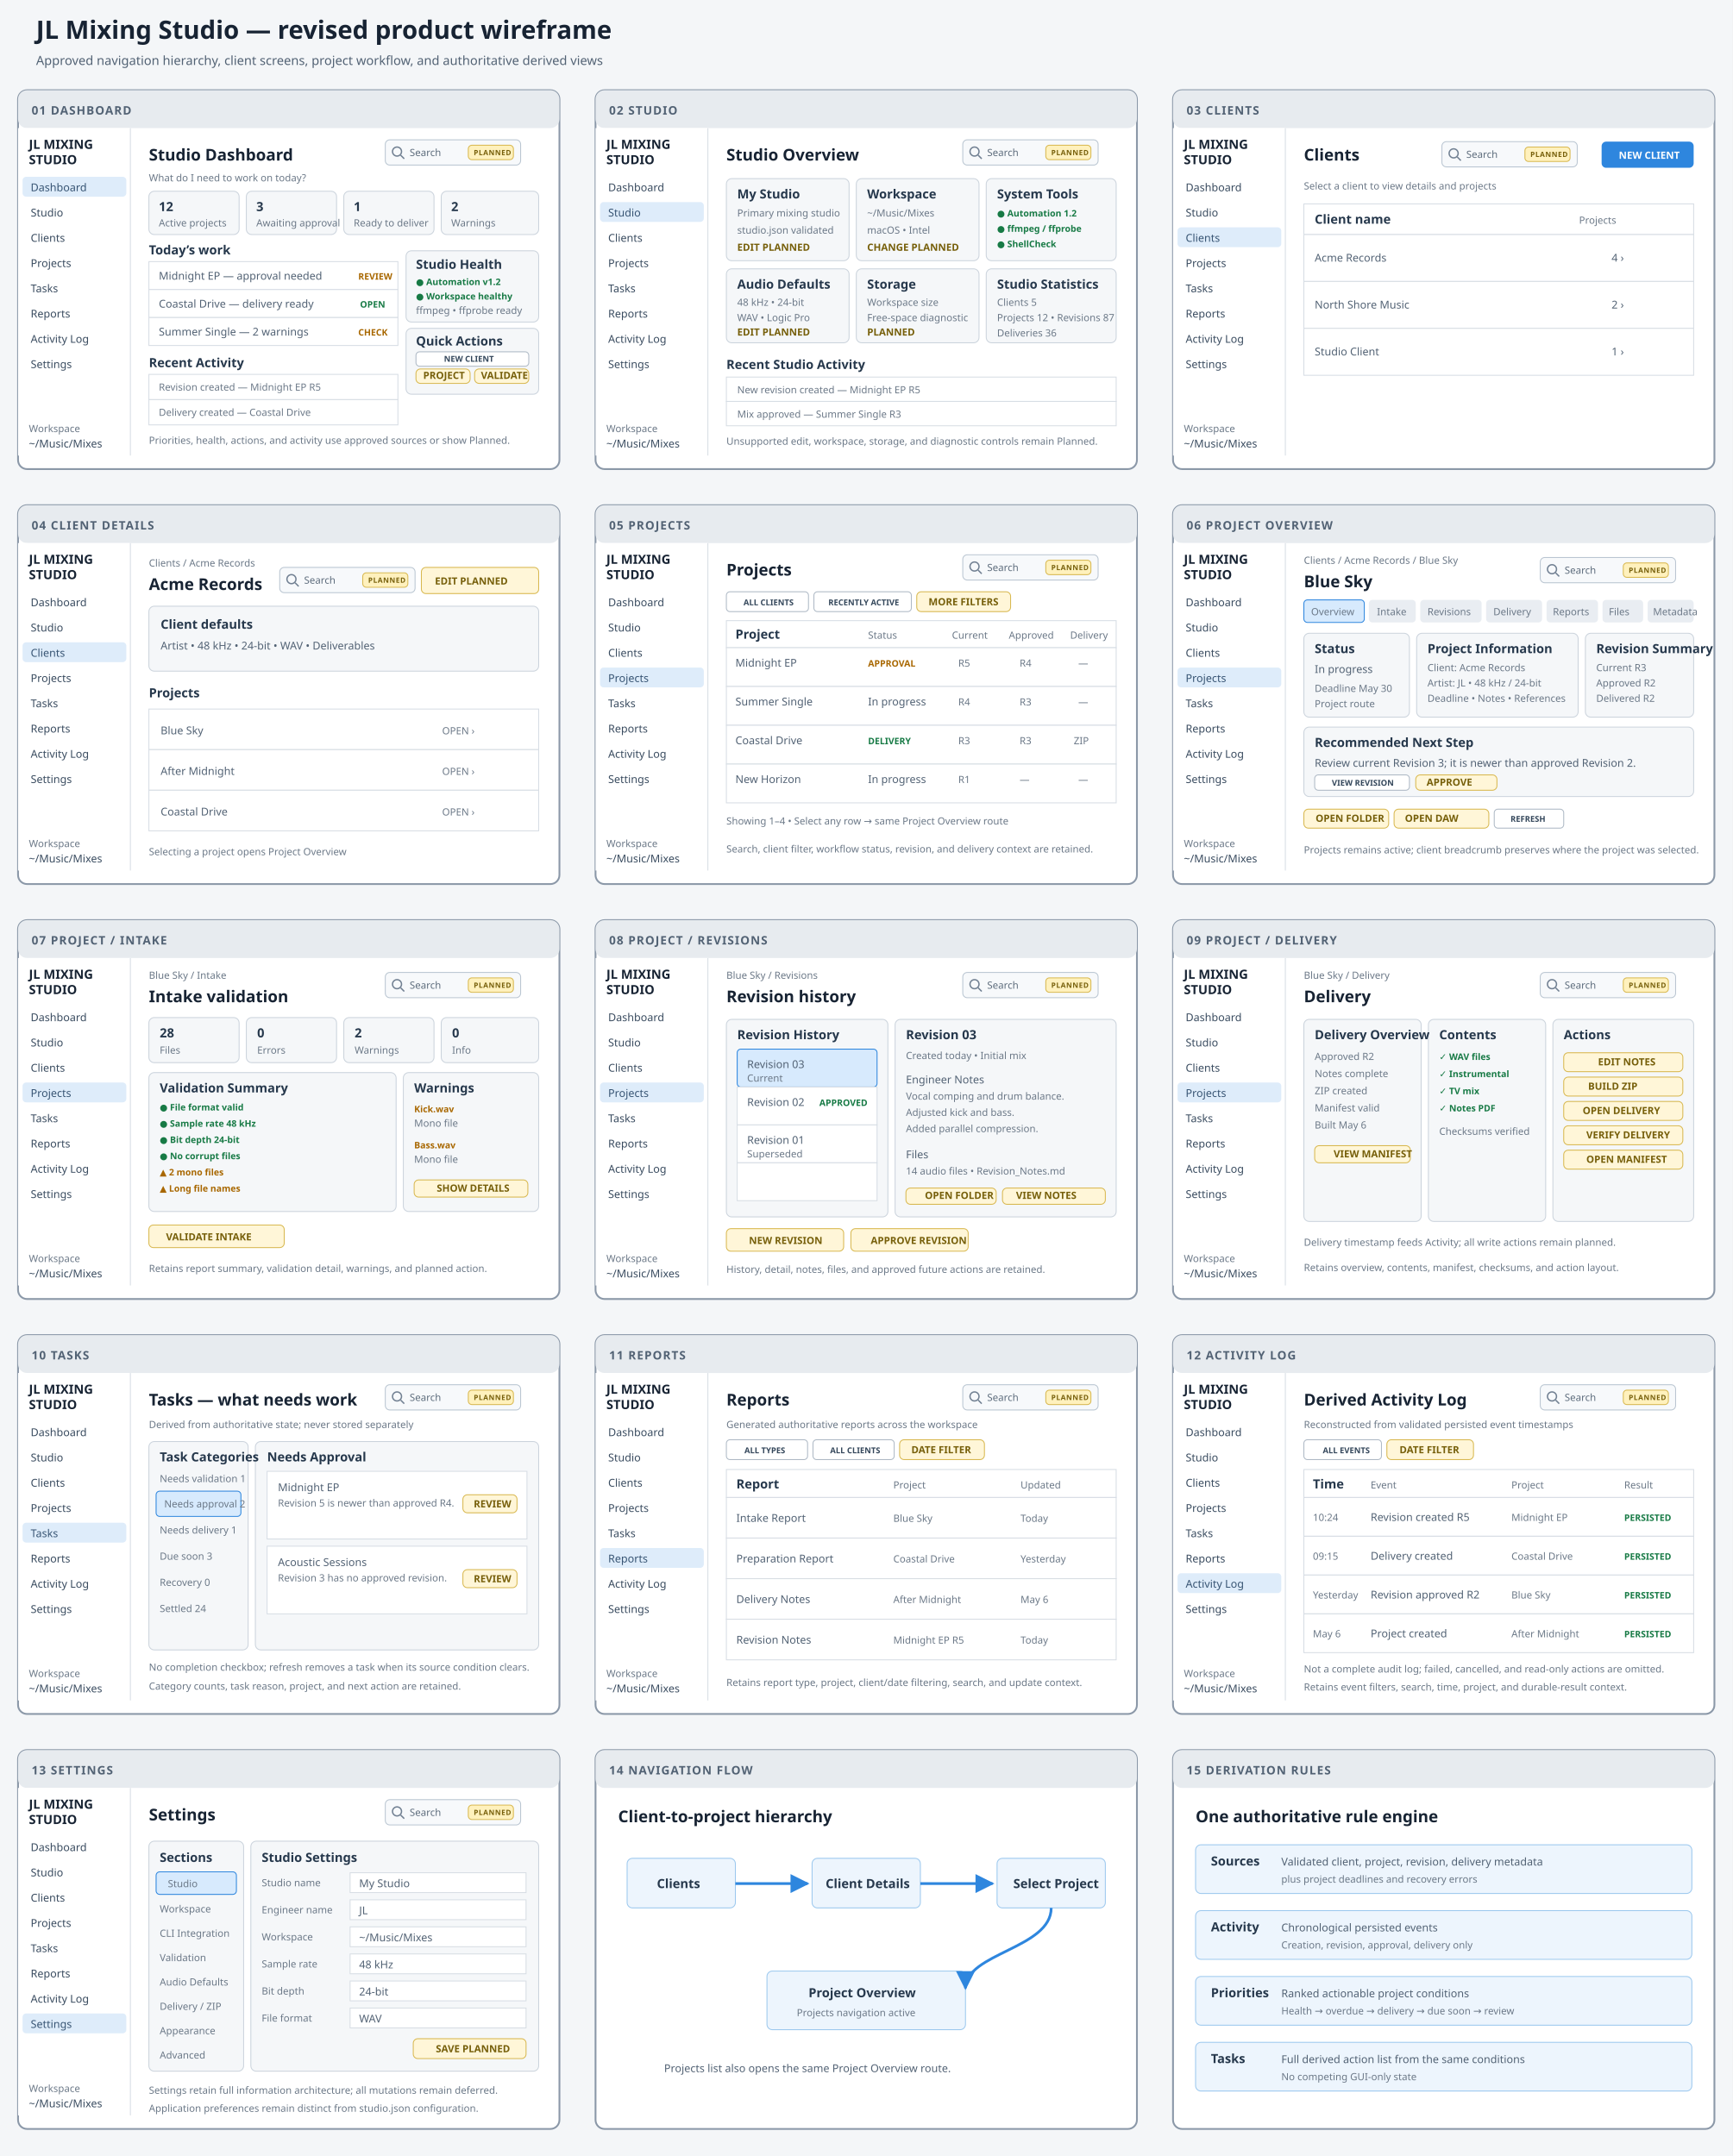
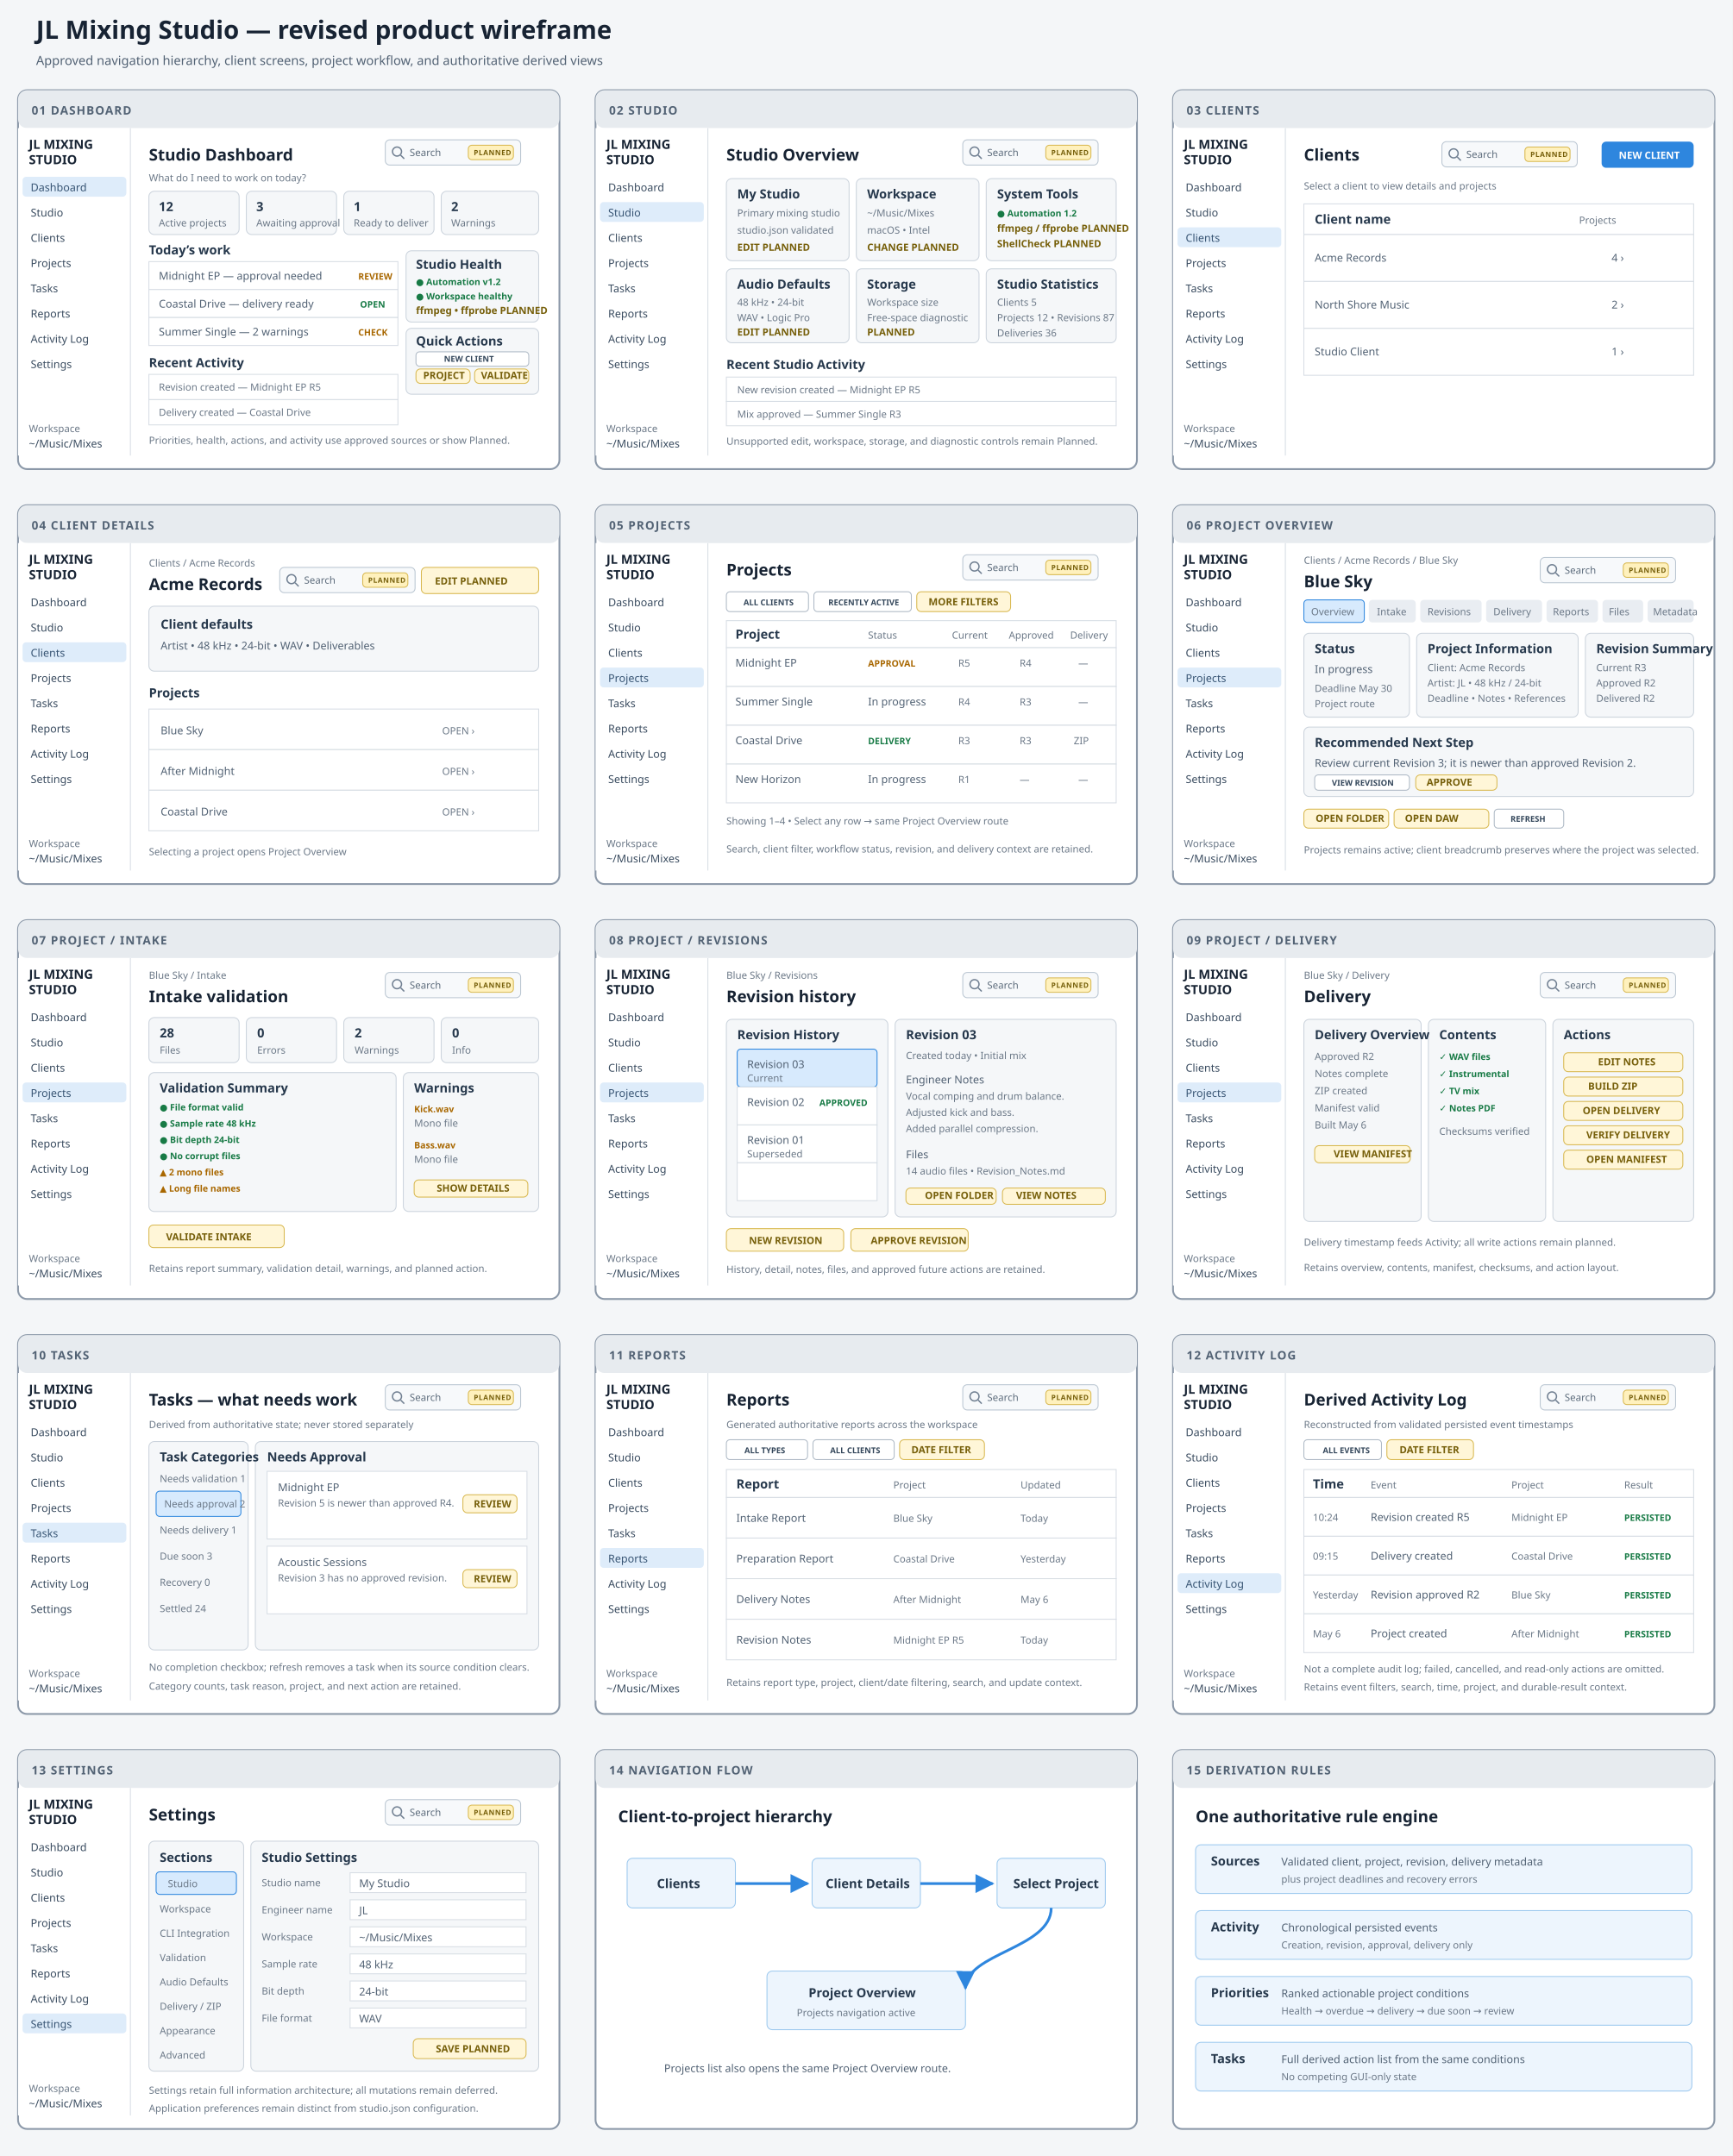
<svg xmlns="http://www.w3.org/2000/svg" width="1920" height="2390" viewBox="0 0 1920 2390" role="img" aria-labelledby="title desc">
  <defs>
    <style>
      .page { fill: #f4f6f8; }
      .panel { fill: #ffffff; stroke: #8b98a8; stroke-width: 2; rx: 10; }
      .chrome { fill: #e7ebef; }
      .sidebar { fill: #ffffff; }
      .brand { fill: #172333; font: 700 14px system-ui, sans-serif; }
      .nav { fill: #394b5f; font: 12px system-ui, sans-serif; }
      .active { fill: #2e86de; opacity: .16; }
      .screen-no { fill: #526274; font: 700 13px system-ui, sans-serif; letter-spacing: 1px; }
      .screen-title { fill: #172333; font: 700 18px system-ui, sans-serif; }
      .heading { fill: #26384c; font: 700 14px system-ui, sans-serif; }
      .body { fill: #526274; font: 12px system-ui, sans-serif; }
      .small { fill: #6b7887; font: 11px system-ui, sans-serif; }
      .card { fill: #f5f7f9; stroke: #cbd3dc; stroke-width: 1; rx: 6; }
      .row { fill: #ffffff; stroke: #d7dde4; stroke-width: 1; }
      .button { fill: #2e86de; rx: 5; }
      .button-text { fill: #ffffff; font: 700 11px system-ui, sans-serif; }
      .planned { fill: #fff6d8; stroke: #d8b850; stroke-width: 1; rx: 5; }
      .planned-text { fill: #765f0a; font: 700 11px system-ui, sans-serif; }
      .tab { fill: #e9edf2; rx: 4; }
      .tab-active { fill: #d7eafd; stroke: #2e86de; stroke-width: 1; rx: 4; }
      .flow { fill: none; stroke: #2e86de; stroke-width: 3; marker-end: url(#arrow); }
      .rule { fill: #edf5fd; stroke: #9cc8ee; stroke-width: 1; rx: 6; }
      .search { fill: #f7f9fb; stroke: #b9c5d1; stroke-width: 1; rx: 5; }
      .search-text { fill: #5d6c7c; font: 11px system-ui, sans-serif; }
      .search-badge { fill: #fff1bd; stroke: #d8b850; stroke-width: 1; rx: 4; }
      .search-badge-text { fill: #765f0a; font: 700 8px system-ui, sans-serif; letter-spacing: .5px; }
      .ok { fill: #177a45; font: 700 10px system-ui, sans-serif; }
      .warn { fill: #a86700; font: 700 10px system-ui, sans-serif; }
      .bad { fill: #b33939; font: 700 10px system-ui, sans-serif; }
      .mini-button { fill: #ffffff; stroke: #aeb9c5; stroke-width: 1; rx: 4; }
      .mini-button-text { fill: #33465a; font: 700 9px system-ui, sans-serif; }
    </style>
    <marker id="arrow" viewBox="0 0 10 10" refX="9" refY="5" markerWidth="7" markerHeight="7" orient="auto-start-reverse">
      <path d="M 0 0 L 10 5 L 0 10 z" fill="#2e86de" />
    </marker>
    <g id="sidebar-base">
      <rect class="sidebar" x="0" y="0" width="125" height="363" />
      <line x1="124.5" y1="0" x2="124.5" y2="363" stroke="#d7dde4" stroke-width="1" />
      <text class="brand" x="12" y="23">JL MIXING</text>
      <text class="brand" x="12" y="40">STUDIO</text>
      <text class="nav" x="14" y="70">Dashboard</text>
      <text class="nav" x="14" y="98">Studio</text>
      <text class="nav" x="14" y="126">Clients</text>
      <text class="nav" x="14" y="154">Projects</text>
      <text class="nav" x="14" y="182">Tasks</text>
      <text class="nav" x="14" y="210">Reports</text>
      <text class="nav" x="14" y="238">Activity Log</text>
      <text class="nav" x="14" y="266">Settings</text>
      <text class="small" x="12" y="337" fill="#aebdca">Workspace</text>
      <text class="nav" x="12" y="354">~/Music/Mixes</text>
    </g>
    <g id="search-planned">
      <rect class="search" x="0" y="0" width="150" height="28" />
      <circle cx="13" cy="13" r="5" fill="none" stroke="#718092" stroke-width="1.5" />
      <line x1="17" y1="17" x2="21" y2="21" stroke="#718092" stroke-width="1.5" />
      <text class="search-text" x="27" y="18">Search</text>
      <rect class="search-badge" x="92" y="6" width="50" height="16" />
      <text class="search-badge-text" x="98" y="17">PLANNED</text>
    </g>
  </defs>
  <rect class="page" width="1920" height="2390" />
  <text x="40" y="43" class="screen-title" style="font-size:28px">JL Mixing Studio — revised product wireframe</text>
  <text x="40" y="72" class="body" style="font-size:14px">Approved navigation hierarchy, client screens, project workflow, and authoritative derived views</text>
  <g transform="translate(20 100)">
    <rect class="panel" width="600" height="420" />
    <rect class="chrome" width="600" height="42" rx="10" />
    <text class="screen-no" x="15" y="27">01 DASHBOARD</text>
    <use href="#sidebar-base" x="0" y="42" />
    <rect class="active" x="5" y="96" width="115" height="22" rx="4" />
    <text class="screen-title" x="145" y="78">Studio Dashboard</text>
    <use href="#search-planned" x="407" y="55" />
    <text class="small" x="145" y="101">What do I need to work on today?</text>
    <rect class="card" x="145" y="112" width="100" height="48" />
    <rect class="card" x="253" y="112" width="100" height="48" />
    <rect class="card" x="361" y="112" width="100" height="48" />
    <rect class="card" x="469" y="112" width="108" height="48" />
    <text class="heading" x="156" y="134">12</text>
    <text class="small" x="156" y="151">Active projects</text>
    <text class="heading" x="264" y="134">3</text>
    <text class="small" x="264" y="151">Awaiting approval</text>
    <text class="heading" x="372" y="134">1</text>
    <text class="small" x="372" y="151">Ready to deliver</text>
    <text class="heading" x="480" y="134">2</text>
    <text class="small" x="480" y="151">Warnings</text>
    <text class="heading" x="145" y="182">Today’s work</text>
    <rect class="row" x="145" y="190" width="276" height="31" />
    <rect class="row" x="145" y="221" width="276" height="31" />
    <rect class="row" x="145" y="252" width="276" height="31" />
    <text class="body" x="156" y="210">Midnight EP — approval needed</text>
    <text class="warn" x="377" y="210">REVIEW</text>
    <text class="body" x="156" y="241">Coastal Drive — delivery ready</text>
    <text class="ok" x="379" y="241">OPEN</text>
    <text class="body" x="156" y="272">Summer Single — 2 warnings</text>
    <text class="warn" x="377" y="272">CHECK</text>
    <rect class="card" x="430" y="178" width="147" height="79" />
    <text class="heading" x="441" y="198">Studio Health</text>
    <text class="ok" x="441" y="216">● Automation v1.2</text>
    <text class="ok" x="441" y="232">● Workspace healthy</text>
-     <text class="small" x="441" y="248">ffmpeg • ffprobe ready</text>
+     <text class="planned-text" x="441" y="248">ffmpeg • ffprobe PLANNED</text>
    <rect class="card" x="430" y="264" width="147" height="73" />
    <text class="heading" x="441" y="283">Quick Actions</text>
    <rect class="mini-button" x="441" y="290" width="125" height="16" />
    <rect class="planned" x="441" y="309" width="60" height="16" />
    <rect class="planned" x="506" y="309" width="60" height="16" />
    <text class="mini-button-text" x="472" y="301">NEW CLIENT</text>
    <text class="planned-text" x="449" y="320">PROJECT</text>
    <text class="planned-text" x="513" y="320">VALIDATE</text>
    <text class="heading" x="145" y="307">Recent Activity</text>
    <rect class="row" x="145" y="315" width="276" height="28" />
    <rect class="row" x="145" y="343" width="276" height="28" />
    <text class="small" x="156" y="333">Revision created — Midnight EP R5</text>
    <text class="small" x="156" y="361">Delivery created — Coastal Drive</text>
    <text class="small" x="145" y="392">Priorities, health, actions, and activity use approved sources or show Planned.</text>
  </g>
  <g transform="translate(660 100)">
    <rect class="panel" width="600" height="420" />
    <rect class="chrome" width="600" height="42" rx="10" />
    <text class="screen-no" x="15" y="27">02 STUDIO</text>
    <use href="#sidebar-base" x="0" y="42" />
    <rect class="active" x="5" y="124" width="115" height="22" rx="4" />
    <text class="screen-title" x="145" y="78">Studio Overview</text>
    <use href="#search-planned" x="407" y="55" />
    <rect class="card" x="145" y="98" width="136" height="91" />
    <rect class="card" x="289" y="98" width="136" height="91" />
    <rect class="card" x="433" y="98" width="144" height="91" />
    <text class="heading" x="157" y="120">My Studio</text>
    <text class="small" x="157" y="140">Primary mixing studio</text>
    <text class="small" x="157" y="159">studio.json validated</text>
    <text class="planned-text" x="157" y="178">EDIT PLANNED</text>
    <text class="heading" x="301" y="120">Workspace</text>
    <text class="small" x="301" y="140">~/Music/Mixes</text>
    <text class="small" x="301" y="159">macOS • Intel</text>
    <text class="planned-text" x="301" y="178">CHANGE PLANNED</text>
    <text class="heading" x="445" y="120">System Tools</text>
    <text class="ok" x="445" y="140">● Automation 1.2</text>
-     <text class="ok" x="445" y="157">● ffmpeg / ffprobe</text>
-     <text class="ok" x="445" y="174">● ShellCheck</text>
+     <text class="planned-text" x="445" y="157">ffmpeg / ffprobe PLANNED</text>
+     <text class="planned-text" x="445" y="174">ShellCheck PLANNED</text>
    <rect class="card" x="145" y="198" width="136" height="82" />
    <rect class="card" x="289" y="198" width="136" height="82" />
    <rect class="card" x="433" y="198" width="144" height="82" />
    <text class="heading" x="157" y="220">Audio Defaults</text>
    <text class="small" x="157" y="239">48 kHz • 24-bit</text>
    <text class="small" x="157" y="256">WAV • Logic Pro</text>
    <text class="planned-text" x="157" y="272">EDIT PLANNED</text>
    <text class="heading" x="301" y="220">Storage</text>
    <text class="small" x="301" y="239">Workspace size</text>
    <text class="small" x="301" y="256">Free-space diagnostic</text>
    <text class="planned-text" x="301" y="272">PLANNED</text>
    <text class="heading" x="445" y="220">Studio Statistics</text>
    <text class="small" x="445" y="239">Clients 5</text>
    <text class="small" x="445" y="256">Projects 12 • Revisions 87</text>
    <text class="small" x="445" y="273">Deliveries 36</text>
    <text class="heading" x="145" y="309">Recent Studio Activity</text>
    <rect class="row" x="145" y="318" width="432" height="27" />
    <rect class="row" x="145" y="345" width="432" height="27" />
    <text class="small" x="157" y="336">New revision created — Midnight EP R5</text>
    <text class="small" x="157" y="363">Mix approved — Summer Single R3</text>
    <text class="small" x="145" y="393">Unsupported edit, workspace, storage, and diagnostic controls remain Planned.</text>
  </g>
  <g transform="translate(1300 100)">
    <rect class="panel" width="600" height="420" />
    <rect class="chrome" width="600" height="42" rx="10" />
    <text class="screen-no" x="15" y="27">03 CLIENTS</text>
    <use href="#sidebar-base" x="0" y="42" />
    <rect class="active" x="5" y="152" width="115" height="22" rx="4" />
    <text class="screen-title" x="145" y="78">Clients</text>
    <use href="#search-planned" x="298" y="57" />
    <rect class="button" x="475" y="57" width="102" height="29" />
    <text class="button-text" x="494" y="76">NEW CLIENT</text>
    <text class="small" x="145" y="110">Select a client to view details and projects</text>
    <rect class="row" x="145" y="126" width="432" height="34" />
    <rect class="row" x="145" y="160" width="432" height="52" />
    <rect class="row" x="145" y="212" width="432" height="52" />
    <rect class="row" x="145" y="264" width="432" height="52" />
    <text class="heading" x="157" y="148">Client name</text>
    <text class="small" x="450" y="148">Projects</text>
    <text class="body" x="157" y="190">Acme Records</text>
    <text class="body" x="486" y="190">4  ›</text>
    <text class="body" x="157" y="242">North Shore Music</text>
    <text class="body" x="486" y="242">2  ›</text>
    <text class="body" x="157" y="294">Studio Client</text>
    <text class="body" x="486" y="294">1  ›</text>
  </g>
  <g transform="translate(20 560)">
    <rect class="panel" width="600" height="420" />
    <rect class="chrome" width="600" height="42" rx="10" />
    <text class="screen-no" x="15" y="27">04 CLIENT DETAILS</text>
    <use href="#sidebar-base" x="0" y="42" />
    <rect class="active" x="5" y="152" width="115" height="22" rx="4" />
    <text class="small" x="145" y="68">Clients / Acme Records</text>
    <text class="screen-title" x="145" y="94">Acme Records</text>
    <use href="#search-planned" x="290" y="69" />
    <rect class="planned" x="447" y="69" width="130" height="29" />
    <text class="planned-text" x="462" y="88">EDIT PLANNED</text>
    <rect class="card" x="145" y="112" width="432" height="72" />
    <text class="heading" x="158" y="137">Client defaults</text>
    <text class="body" x="158" y="160">Artist • 48 kHz • 24-bit • WAV • Deliverables</text>
    <text class="heading" x="145" y="213">Projects</text>
    <rect class="row" x="145" y="226" width="432" height="45" />
    <rect class="row" x="145" y="271" width="432" height="45" />
    <rect class="row" x="145" y="316" width="432" height="45" />
    <text class="body" x="158" y="254">Blue Sky</text>
    <text class="small" x="470" y="254">OPEN ›</text>
    <text class="body" x="158" y="299">After Midnight</text>
    <text class="small" x="470" y="299">OPEN ›</text>
    <text class="body" x="158" y="344">Coastal Drive</text>
    <text class="small" x="470" y="344">OPEN ›</text>
    <text class="small" x="145" y="388">Selecting a project opens Project Overview</text>
  </g>
  <g transform="translate(660 560)">
    <rect class="panel" width="600" height="420" />
    <rect class="chrome" width="600" height="42" rx="10" />
    <text class="screen-no" x="15" y="27">05 PROJECTS</text>
    <use href="#sidebar-base" x="0" y="42" />
    <rect class="active" x="5" y="180" width="115" height="22" rx="4" />
    <text class="screen-title" x="145" y="78">Projects</text>
    <use href="#search-planned" x="407" y="55" />
    <rect class="mini-button" x="145" y="96" width="91" height="22" />
    <rect class="mini-button" x="242" y="96" width="108" height="22" />
    <rect class="planned" x="356" y="96" width="104" height="22" />
    <text class="mini-button-text" x="164" y="111">ALL CLIENTS</text>
    <text class="mini-button-text" x="258" y="111">RECENTLY ACTIVE</text>
    <text class="planned-text" x="369" y="111">MORE FILTERS</text>
    <rect class="row" x="145" y="128" width="432" height="30" />
    <text class="heading" x="155" y="148">Project</text>
    <text class="small" x="302" y="148">Status</text>
    <text class="small" x="395" y="148">Current</text>
    <text class="small" x="458" y="148">Approved</text>
    <text class="small" x="526" y="148">Delivery</text>
    <rect class="row" x="145" y="158" width="432" height="43" />
    <rect class="row" x="145" y="201" width="432" height="43" />
    <rect class="row" x="145" y="244" width="432" height="43" />
    <rect class="row" x="145" y="287" width="432" height="43" />
    <text class="body" x="155" y="179">Midnight EP</text>
    <text class="warn" x="302" y="179">APPROVAL</text>
    <text class="small" x="402" y="179">R5</text>
    <text class="small" x="470" y="179">R4</text>
    <text class="small" x="535" y="179">—</text>
    <text class="body" x="155" y="222">Summer Single</text>
    <text class="body" x="302" y="222">In progress</text>
    <text class="small" x="402" y="222">R4</text>
    <text class="small" x="470" y="222">R3</text>
    <text class="small" x="535" y="222">—</text>
    <text class="body" x="155" y="265">Coastal Drive</text>
    <text class="ok" x="302" y="265">DELIVERY</text>
    <text class="small" x="402" y="265">R3</text>
    <text class="small" x="470" y="265">R3</text>
    <text class="small" x="530" y="265">ZIP</text>
    <text class="body" x="155" y="308">New Horizon</text>
    <text class="body" x="302" y="308">In progress</text>
    <text class="small" x="402" y="308">R1</text>
    <text class="small" x="470" y="308">—</text>
    <text class="small" x="535" y="308">—</text>
    <text class="small" x="145" y="354">Showing 1–4 • Select any row → same Project Overview route</text>
    <text class="small" x="145" y="385">Search, client filter, workflow status, revision, and delivery context are retained.</text>
  </g>
  <g transform="translate(1300 560)">
    <rect class="panel" width="600" height="420" />
    <rect class="chrome" width="600" height="42" rx="10" />
    <text class="screen-no" x="15" y="27">06 PROJECT OVERVIEW</text>
    <use href="#sidebar-base" x="0" y="42" />
    <rect class="active" x="5" y="180" width="115" height="22" rx="4" />
    <text class="small" x="145" y="65">Clients / Acme Records / Blue Sky</text>
    <text class="screen-title" x="145" y="91">Blue Sky</text>
    <use href="#search-planned" x="407" y="58" />
    <rect class="tab-active" x="145" y="105" width="67" height="25" />
    <rect class="tab" x="217" y="105" width="52" height="25" />
    <rect class="tab" x="274" y="105" width="68" height="25" />
    <rect class="tab" x="347" y="105" width="62" height="25" />
    <rect class="tab" x="414" y="105" width="57" height="25" />
    <rect class="tab" x="476" y="105" width="45" height="25" />
    <rect class="tab" x="526" y="105" width="51" height="25" />
    <text class="small" x="153" y="122">Overview</text>
    <text class="small" x="226" y="122">Intake</text>
    <text class="small" x="282" y="122">Revisions</text>
    <text class="small" x="355" y="122">Delivery</text>
    <text class="small" x="421" y="122">Reports</text>
    <text class="small" x="483" y="122">Files</text>
    <text class="small" x="532" y="122">Metadata</text>
    <rect class="card" x="145" y="142" width="117" height="93" />
    <rect class="card" x="270" y="142" width="179" height="93" />
    <rect class="card" x="457" y="142" width="120" height="93" />
    <text class="heading" x="157" y="164">Status</text>
    <text class="body" x="157" y="186">In progress</text>
    <text class="small" x="157" y="207">Deadline May 30</text>
    <text class="small" x="157" y="224">Project route</text>
    <text class="heading" x="282" y="164">Project Information</text>
    <text class="small" x="282" y="184">Client: Acme Records</text>
    <text class="small" x="282" y="201">Artist: JL • 48 kHz / 24-bit</text>
    <text class="small" x="282" y="218">Deadline • Notes • References</text>
    <text class="heading" x="469" y="164">Revision Summary</text>
    <text class="small" x="469" y="184">Current R3</text>
    <text class="small" x="469" y="201">Approved R2</text>
    <text class="small" x="469" y="218">Delivered R2</text>
    <rect class="card" x="145" y="246" width="432" height="77" />
    <text class="heading" x="157" y="268">Recommended Next Step</text>
    <text class="body" x="157" y="290">Review current Revision 3; it is newer than approved Revision 2.</text>
    <rect class="mini-button" x="157" y="299" width="105" height="17" />
    <rect class="planned" x="269" y="299" width="90" height="17" />
    <text class="mini-button-text" x="176" y="311">VIEW REVISION</text>
    <text class="planned-text" x="281" y="311">APPROVE</text>
    <rect class="planned" x="145" y="337" width="94" height="21" />
    <rect class="planned" x="245" y="337" width="105" height="21" />
    <rect class="mini-button" x="356" y="337" width="77" height="21" />
    <text class="planned-text" x="158" y="351">OPEN FOLDER</text>
    <text class="planned-text" x="257" y="351">OPEN DAW</text>
    <text class="mini-button-text" x="374" y="351">REFRESH</text>
    <text class="small" x="145" y="386">Projects remains active; client breadcrumb preserves where the project was selected.</text>
  </g>
  <g transform="translate(20 1020)">
    <rect class="panel" width="600" height="420" />
    <rect class="chrome" width="600" height="42" rx="10" />
    <text class="screen-no" x="15" y="27">07 PROJECT / INTAKE</text>
    <use href="#sidebar-base" x="0" y="42" />
    <rect class="active" x="5" y="180" width="115" height="22" rx="4" />
    <text class="small" x="145" y="65">Blue Sky / Intake</text>
    <text class="screen-title" x="145" y="91">Intake validation</text>
    <use href="#search-planned" x="407" y="58" />
    <rect class="card" x="145" y="108" width="100" height="50" />
    <rect class="card" x="253" y="108" width="100" height="50" />
    <rect class="card" x="361" y="108" width="100" height="50" />
    <rect class="card" x="469" y="108" width="108" height="50" />
    <text class="heading" x="157" y="130">28</text>
    <text class="small" x="157" y="148">Files</text>
    <text class="heading" x="265" y="130">0</text>
    <text class="small" x="265" y="148">Errors</text>
    <text class="heading" x="373" y="130">2</text>
    <text class="small" x="373" y="148">Warnings</text>
    <text class="heading" x="481" y="130">0</text>
    <text class="small" x="481" y="148">Info</text>
    <rect class="card" x="145" y="169" width="274" height="154" />
    <rect class="card" x="427" y="169" width="150" height="154" />
    <text class="heading" x="157" y="191">Validation Summary</text>
    <text class="ok" x="157" y="211">● File format valid</text>
    <text class="ok" x="157" y="229">● Sample rate 48 kHz</text>
    <text class="ok" x="157" y="247">● Bit depth 24-bit</text>
    <text class="ok" x="157" y="265">● No corrupt files</text>
    <text class="warn" x="157" y="283">▲ 2 mono files</text>
    <text class="warn" x="157" y="301">▲ Long file names</text>
    <text class="heading" x="439" y="191">Warnings</text>
    <text class="warn" x="439" y="213">Kick.wav</text>
    <text class="small" x="439" y="229">Mono file</text>
    <text class="warn" x="439" y="253">Bass.wav</text>
    <text class="small" x="439" y="269">Mono file</text>
    <rect class="planned" x="439" y="288" width="126" height="19" />
    <text class="planned-text" x="464" y="301">SHOW DETAILS</text>
    <rect class="planned" x="145" y="338" width="150" height="25" />
    <text class="planned-text" x="164" y="355">VALIDATE INTAKE</text>
    <text class="small" x="145" y="390">Retains report summary, validation detail, warnings, and planned action.</text>
  </g>
  <g transform="translate(660 1020)">
    <rect class="panel" width="600" height="420" />
    <rect class="chrome" width="600" height="42" rx="10" />
    <text class="screen-no" x="15" y="27">08 PROJECT / REVISIONS</text>
    <use href="#sidebar-base" x="0" y="42" />
    <rect class="active" x="5" y="180" width="115" height="22" rx="4" />
    <text class="small" x="145" y="65">Blue Sky / Revisions</text>
    <text class="screen-title" x="145" y="91">Revision history</text>
    <use href="#search-planned" x="407" y="58" />
    <rect class="card" x="145" y="110" width="179" height="219" />
    <rect class="card" x="332" y="110" width="245" height="219" />
    <text class="heading" x="157" y="132">Revision History</text>
    <rect class="tab-active" x="157" y="143" width="155" height="42" />
    <rect class="row" x="157" y="185" width="155" height="42" />
    <rect class="row" x="157" y="227" width="155" height="42" />
    <rect class="row" x="157" y="269" width="155" height="42" />
    <text class="body" x="168" y="164">Revision 03</text>
    <text class="small" x="168" y="179">Current</text>
    <text class="body" x="168" y="206">Revision 02</text>
    <text class="ok" x="248" y="206">APPROVED</text>
    <text class="body" x="168" y="248">Revision 01</text>
    <text class="small" x="168" y="263">Superseded</text>
    <text class="heading" x="344" y="132">Revision 03</text>
    <text class="small" x="344" y="154">Created today • Initial mix</text>
    <text class="body" x="344" y="181">Engineer Notes</text>
    <text class="small" x="344" y="199">Vocal comping and drum balance.</text>
    <text class="small" x="344" y="217">Adjusted kick and bass.</text>
    <text class="small" x="344" y="235">Added parallel compression.</text>
    <text class="body" x="344" y="264">Files</text>
    <text class="small" x="344" y="282">14 audio files • Revision_Notes.md</text>
    <rect class="planned" x="344" y="297" width="100" height="18" />
    <rect class="planned" x="451" y="297" width="114" height="18" />
    <text class="planned-text" x="365" y="309">OPEN FOLDER</text>
    <text class="planned-text" x="466" y="309">VIEW NOTES</text>
    <rect class="planned" x="145" y="342" width="130" height="25" />
    <rect class="planned" x="283" y="342" width="130" height="25" />
    <text class="planned-text" x="170" y="359">NEW REVISION</text>
    <text class="planned-text" x="305" y="359">APPROVE REVISION</text>
    <text class="small" x="145" y="391">History, detail, notes, files, and approved future actions are retained.</text>
  </g>
  <g transform="translate(1300 1020)">
    <rect class="panel" width="600" height="420" />
    <rect class="chrome" width="600" height="42" rx="10" />
    <text class="screen-no" x="15" y="27">09 PROJECT / DELIVERY</text>
    <use href="#sidebar-base" x="0" y="42" />
    <rect class="active" x="5" y="180" width="115" height="22" rx="4" />
    <text class="small" x="145" y="65">Blue Sky / Delivery</text>
    <text class="screen-title" x="145" y="91">Delivery</text>
    <use href="#search-planned" x="407" y="58" />
    <rect class="card" x="145" y="110" width="130" height="224" />
    <rect class="card" x="283" y="110" width="130" height="224" />
    <rect class="card" x="421" y="110" width="156" height="224" />
    <text class="heading" x="157" y="132">Delivery Overview</text>
    <text class="small" x="157" y="155">Approved R2</text>
    <text class="small" x="157" y="174">Notes complete</text>
    <text class="small" x="157" y="193">ZIP created</text>
    <text class="small" x="157" y="212">Manifest valid</text>
    <text class="small" x="157" y="231">Built May 6</text>
    <rect class="planned" x="157" y="250" width="106" height="19" />
    <text class="planned-text" x="178" y="263">VIEW MANIFEST</text>
    <text class="heading" x="295" y="132">Contents</text>
    <text class="ok" x="295" y="155">✓ WAV files</text>
    <text class="ok" x="295" y="174">✓ Instrumental</text>
    <text class="ok" x="295" y="193">✓ TV mix</text>
    <text class="ok" x="295" y="212">✓ Notes PDF</text>
    <text class="small" x="295" y="238">Checksums verified</text>
    <text class="heading" x="433" y="132">Actions</text>
    <rect class="planned" x="433" y="147" width="132" height="21" />
    <rect class="planned" x="433" y="174" width="132" height="21" />
    <rect class="planned" x="433" y="201" width="132" height="21" />
    <rect class="planned" x="433" y="228" width="132" height="21" />
    <rect class="planned" x="433" y="255" width="132" height="21" />
    <text class="planned-text" x="471" y="161">EDIT NOTES</text>
    <text class="planned-text" x="460" y="188">BUILD ZIP</text>
    <text class="planned-text" x="454" y="215">OPEN DELIVERY</text>
    <text class="planned-text" x="458" y="242">VERIFY DELIVERY</text>
    <text class="planned-text" x="458" y="269">OPEN MANIFEST</text>
    <text class="small" x="145" y="361">Delivery timestamp feeds Activity; all write actions remain planned.</text>
    <text class="small" x="145" y="389">Retains overview, contents, manifest, checksums, and action layout.</text>
  </g>
  <g transform="translate(20 1480)">
    <rect class="panel" width="600" height="420" />
    <rect class="chrome" width="600" height="42" rx="10" />
    <text class="screen-no" x="15" y="27">10 TASKS</text>
    <use href="#sidebar-base" x="0" y="42" />
    <rect class="active" x="5" y="208" width="115" height="22" rx="4" />
    <text class="screen-title" x="145" y="78">Tasks — what needs work</text>
    <use href="#search-planned" x="407" y="55" />
    <text class="small" x="145" y="103">Derived from authoritative state; never stored separately</text>
    <rect class="card" x="145" y="118" width="110" height="231" />
    <rect class="card" x="263" y="118" width="314" height="231" />
    <text class="heading" x="157" y="140">Task Categories</text>
    <text class="small" x="157" y="163">Needs validation 1</text>
    <rect class="tab-active" x="153" y="173" width="94" height="28" />
    <text class="small" x="162" y="191">Needs approval 2</text>
    <text class="small" x="157" y="220">Needs delivery 1</text>
    <text class="small" x="157" y="249">Due soon 3</text>
    <text class="small" x="157" y="278">Recovery 0</text>
    <text class="small" x="157" y="307">Settled 24</text>
    <text class="heading" x="276" y="140">Needs Approval</text>
    <rect class="row" x="276" y="151" width="288" height="75" />
    <rect class="row" x="276" y="234" width="288" height="75" />
    <text class="body" x="288" y="173">Midnight EP</text>
    <text class="small" x="288" y="190">Revision 5 is newer than approved R4.</text>
    <rect class="planned" x="493" y="177" width="60" height="20" />
    <text class="planned-text" x="505" y="191">REVIEW</text>
    <text class="body" x="288" y="256">Acoustic Sessions</text>
    <text class="small" x="288" y="273">Revision 3 has no approved revision.</text>
    <rect class="planned" x="493" y="260" width="60" height="20" />
    <text class="planned-text" x="505" y="274">REVIEW</text>
    <text class="small" x="145" y="372">No completion checkbox; refresh removes a task when its source condition clears.</text>
    <text class="small" x="145" y="393">Category counts, task reason, project, and next action are retained.</text>
  </g>
  <g transform="translate(660 1480)">
    <rect class="panel" width="600" height="420" />
    <rect class="chrome" width="600" height="42" rx="10" />
    <text class="screen-no" x="15" y="27">11 REPORTS</text>
    <use href="#sidebar-base" x="0" y="42" />
    <rect class="active" x="5" y="236" width="115" height="22" rx="4" />
    <text class="screen-title" x="145" y="78">Reports</text>
    <use href="#search-planned" x="407" y="55" />
    <text class="small" x="145" y="103">Generated authoritative reports across the workspace</text>
    <rect class="mini-button" x="145" y="116" width="90" height="22" />
    <rect class="mini-button" x="241" y="116" width="90" height="22" />
    <rect class="planned" x="337" y="116" width="94" height="22" />
    <text class="mini-button-text" x="165" y="131">ALL TYPES</text>
    <text class="mini-button-text" x="260" y="131">ALL CLIENTS</text>
    <text class="planned-text" x="350" y="131">DATE FILTER</text>
    <rect class="row" x="145" y="149" width="432" height="31" />
    <text class="heading" x="156" y="170">Report</text>
    <text class="small" x="330" y="170">Project</text>
    <text class="small" x="471" y="170">Updated</text>
    <rect class="row" x="145" y="180" width="432" height="45" />
    <rect class="row" x="145" y="225" width="432" height="45" />
    <rect class="row" x="145" y="270" width="432" height="45" />
    <rect class="row" x="145" y="315" width="432" height="45" />
    <text class="body" x="156" y="207">Intake Report</text>
    <text class="small" x="330" y="207">Blue Sky</text>
    <text class="small" x="471" y="207">Today</text>
    <text class="body" x="156" y="252">Preparation Report</text>
    <text class="small" x="330" y="252">Coastal Drive</text>
    <text class="small" x="471" y="252">Yesterday</text>
    <text class="body" x="156" y="297">Delivery Notes</text>
    <text class="small" x="330" y="297">After Midnight</text>
    <text class="small" x="471" y="297">May 6</text>
    <text class="body" x="156" y="342">Revision Notes</text>
    <text class="small" x="330" y="342">Midnight EP R5</text>
    <text class="small" x="471" y="342">Today</text>
    <text class="small" x="145" y="389">Retains report type, project, client/date filtering, search, and update context.</text>
  </g>
  <g transform="translate(1300 1480)">
    <rect class="panel" width="600" height="420" />
    <rect class="chrome" width="600" height="42" rx="10" />
    <text class="screen-no" x="15" y="27">12 ACTIVITY LOG</text>
    <use href="#sidebar-base" x="0" y="42" />
    <rect class="active" x="5" y="264" width="115" height="22" rx="4" />
    <text class="screen-title" x="145" y="78">Derived Activity Log</text>
    <use href="#search-planned" x="407" y="55" />
    <text class="small" x="145" y="103">Reconstructed from validated persisted event timestamps</text>
    <rect class="mini-button" x="145" y="116" width="86" height="22" />
    <rect class="planned" x="237" y="116" width="96" height="22" />
    <text class="mini-button-text" x="166" y="131">ALL EVENTS</text>
    <text class="planned-text" x="251" y="131">DATE FILTER</text>
    <rect class="row" x="145" y="149" width="432" height="31" />
    <text class="heading" x="155" y="170">Time</text>
    <text class="small" x="219" y="170">Event</text>
    <text class="small" x="375" y="170">Project</text>
    <text class="small" x="500" y="170">Result</text>
    <rect class="row" x="145" y="180" width="432" height="43" />
    <rect class="row" x="145" y="223" width="432" height="43" />
    <rect class="row" x="145" y="266" width="432" height="43" />
    <rect class="row" x="145" y="309" width="432" height="43" />
    <text class="small" x="155" y="206">10:24</text>
    <text class="body" x="219" y="206">Revision created R5</text>
    <text class="small" x="375" y="206">Midnight EP</text>
    <text class="ok" x="500" y="206">PERSISTED</text>
    <text class="small" x="155" y="249">09:15</text>
    <text class="body" x="219" y="249">Delivery created</text>
    <text class="small" x="375" y="249">Coastal Drive</text>
    <text class="ok" x="500" y="249">PERSISTED</text>
    <text class="small" x="155" y="292">Yesterday</text>
    <text class="body" x="219" y="292">Revision approved R2</text>
    <text class="small" x="375" y="292">Blue Sky</text>
    <text class="ok" x="500" y="292">PERSISTED</text>
    <text class="small" x="155" y="335">May 6</text>
    <text class="body" x="219" y="335">Project created</text>
    <text class="small" x="375" y="335">After Midnight</text>
    <text class="ok" x="500" y="335">PERSISTED</text>
    <text class="small" x="145" y="374">Not a complete audit log; failed, cancelled, and read-only actions are omitted.</text>
    <text class="small" x="145" y="394">Retains event filters, search, time, project, and durable-result context.</text>
  </g>
  <g transform="translate(20 1940)">
    <rect class="panel" width="600" height="420" />
    <rect class="chrome" width="600" height="42" rx="10" />
    <text class="screen-no" x="15" y="27">13 SETTINGS</text>
    <use href="#sidebar-base" x="0" y="42" />
    <rect class="active" x="5" y="292" width="115" height="22" rx="4" />
    <text class="screen-title" x="145" y="78">Settings</text>
    <use href="#search-planned" x="407" y="55" />
    <rect class="card" x="145" y="101" width="105" height="255" />
    <rect class="card" x="258" y="101" width="319" height="255" />
    <text class="heading" x="157" y="124">Sections</text>
    <rect class="tab-active" x="153" y="135" width="89" height="25" />
    <text class="small" x="166" y="152">Studio</text>
    <text class="small" x="157" y="180">Workspace</text>
    <text class="small" x="157" y="207">CLI Integration</text>
    <text class="small" x="157" y="234">Validation</text>
    <text class="small" x="157" y="261">Audio Defaults</text>
    <text class="small" x="157" y="288">Delivery / ZIP</text>
    <text class="small" x="157" y="315">Appearance</text>
    <text class="small" x="157" y="342">Advanced</text>
    <text class="heading" x="270" y="124">Studio Settings</text>
    <text class="small" x="270" y="151">Studio name</text>
    <rect class="row" x="368" y="136" width="195" height="22" />
    <text class="body" x="378" y="152">My Studio</text>
    <text class="small" x="270" y="181">Engineer name</text>
    <rect class="row" x="368" y="166" width="195" height="22" />
    <text class="body" x="378" y="182">JL</text>
    <text class="small" x="270" y="211">Workspace</text>
    <rect class="row" x="368" y="196" width="195" height="22" />
    <text class="body" x="378" y="212">~/Music/Mixes</text>
    <text class="small" x="270" y="241">Sample rate</text>
    <rect class="row" x="368" y="226" width="195" height="22" />
    <text class="body" x="378" y="242">48 kHz</text>
    <text class="small" x="270" y="271">Bit depth</text>
    <rect class="row" x="368" y="256" width="195" height="22" />
    <text class="body" x="378" y="272">24-bit</text>
    <text class="small" x="270" y="301">File format</text>
    <rect class="row" x="368" y="286" width="195" height="22" />
    <text class="body" x="378" y="302">WAV</text>
    <rect class="planned" x="438" y="320" width="125" height="22" />
    <text class="planned-text" x="463" y="335">SAVE PLANNED</text>
    <text class="small" x="145" y="381">Settings retain full information architecture; all mutations remain deferred.</text>
    <text class="small" x="145" y="401">Application preferences remain distinct from studio.json configuration.</text>
  </g>
  <g transform="translate(660 1940)">
    <rect class="panel" width="600" height="420" />
    <rect class="chrome" width="600" height="42" rx="10" />
    <text class="screen-no" x="15" y="27">14 NAVIGATION FLOW</text>
    <text class="screen-title" x="25" y="80">Client-to-project hierarchy</text>
    <rect class="rule" x="35" y="120" width="120" height="55" />
    <rect class="rule" x="240" y="120" width="120" height="55" />
    <rect class="rule" x="445" y="120" width="120" height="55" />
    <text class="heading" x="68" y="153">Clients</text>
    <text class="heading" x="255" y="153">Client Details</text>
    <text class="heading" x="463" y="153">Select Project</text>
    <path class="flow" d="M 155 148 L 235 148" />
    <path class="flow" d="M 360 148 L 440 148" />
    <rect class="rule" x="190" y="245" width="220" height="65" />
    <text class="heading" x="236" y="274">Project Overview</text>
    <text class="small" x="223" y="295">Projects navigation active</text>
    <path class="flow" d="M 505 175 C 505 220 410 225 410 264" />
    <text class="body" x="76" y="357">Projects list also opens the same Project Overview route.</text>
  </g>
  <g transform="translate(1300 1940)">
    <rect class="panel" width="600" height="420" />
    <rect class="chrome" width="600" height="42" rx="10" />
    <text class="screen-no" x="15" y="27">15 DERIVATION RULES</text>
    <text class="screen-title" x="25" y="80">One authoritative rule engine</text>
    <rect class="rule" x="25" y="105" width="550" height="54" />
    <text class="heading" x="42" y="128">Sources</text>
    <text class="body" x="120" y="128">Validated client, project, revision, delivery metadata</text>
    <text class="small" x="120" y="147">plus project deadlines and recovery errors</text>
    <rect class="rule" x="25" y="178" width="550" height="54" />
    <text class="heading" x="42" y="201">Activity</text>
    <text class="body" x="120" y="201">Chronological persisted events</text>
    <text class="small" x="120" y="220">Creation, revision, approval, delivery only</text>
    <rect class="rule" x="25" y="251" width="550" height="54" />
    <text class="heading" x="42" y="274">Priorities</text>
    <text class="body" x="120" y="274">Ranked actionable project conditions</text>
    <text class="small" x="120" y="293">Health → overdue → delivery → due soon → review</text>
    <rect class="rule" x="25" y="324" width="550" height="54" />
    <text class="heading" x="42" y="347">Tasks</text>
    <text class="body" x="120" y="347">Full derived action list from the same conditions</text>
    <text class="small" x="120" y="366">No competing GUI-only state</text>
  </g>
</svg>
